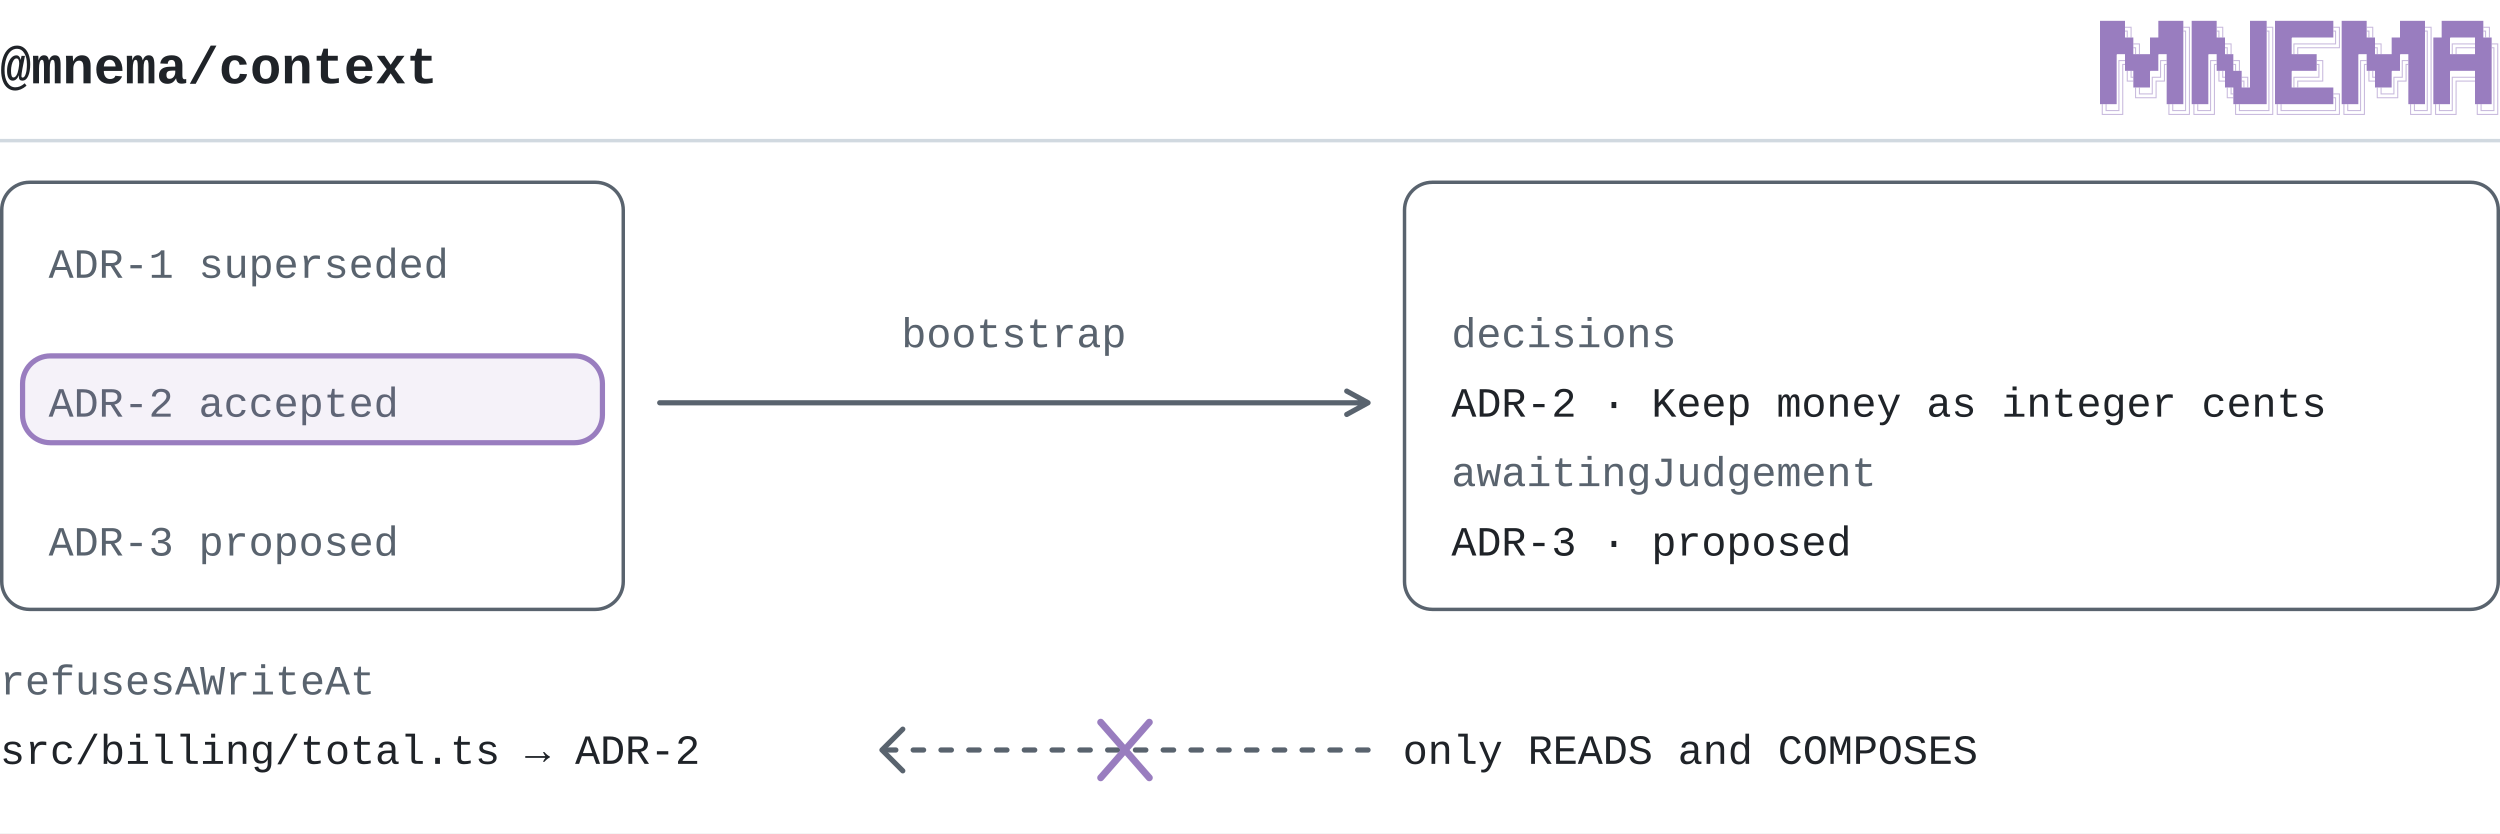
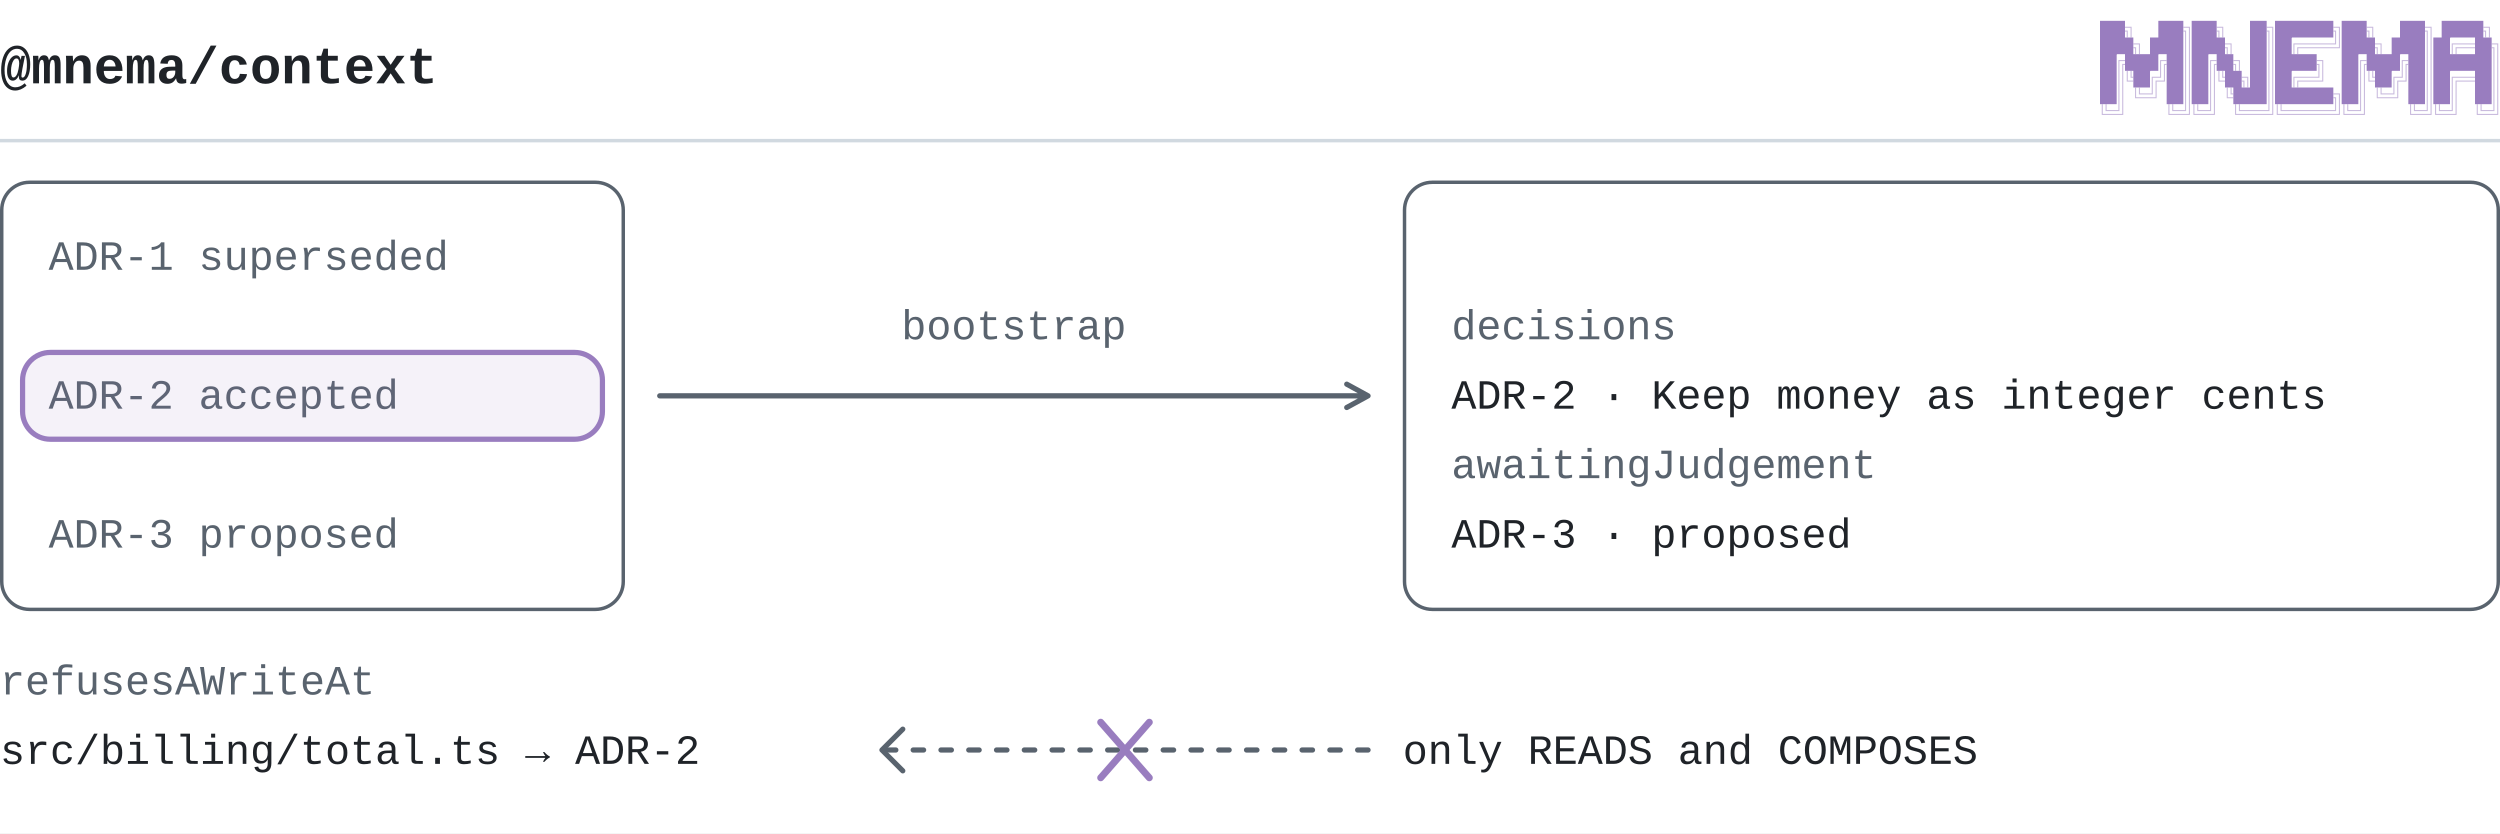
<svg xmlns="http://www.w3.org/2000/svg" width="100%" viewBox="0 0 720 240" role="img" aria-label="The mnema context layer: read-only derivations that turn the proven record into the context that guides an agent. Depends on @mnema/core.">
  <style>
.a{animation-duration:11s;animation-iteration-count:infinite;animation-timing-function:ease-in-out}
@keyframes k0{0%{opacity:0}1.82%{opacity:0}4.55%{opacity:1}90.91%{opacity:1}93.64%{opacity:0}100%{opacity:0}}
@keyframes k1{0%{opacity:0}4.55%{opacity:0}7.27%{opacity:1}90.91%{opacity:1}93.64%{opacity:0}100%{opacity:0}}
@keyframes k2{0%{opacity:0}7.27%{opacity:0}10%{opacity:1}90.91%{opacity:1}93.64%{opacity:0}100%{opacity:0}}
@keyframes k3{0%{opacity:0}23.64%{opacity:0}26.36%{opacity:1}90.91%{opacity:1}93.64%{opacity:0}100%{opacity:0}}
@keyframes k4{0%{opacity:0}18.18%{opacity:0}20.91%{opacity:1}90.91%{opacity:1}93.64%{opacity:0}100%{opacity:0}}
@keyframes k5{0%{opacity:0}18.18%{opacity:0}20.91%{opacity:1}90.91%{opacity:1}93.64%{opacity:0}100%{opacity:0}}
@keyframes k6{0%{opacity:0}21.82%{opacity:0}24.55%{opacity:1}90.91%{opacity:1}93.64%{opacity:0}100%{opacity:0}}
@keyframes k7{0%{opacity:0}27.27%{opacity:0}30%{opacity:1}90.91%{opacity:1}93.64%{opacity:0}100%{opacity:0}}
@keyframes k8{0%{opacity:0}41.82%{opacity:0}44.55%{opacity:1}90.91%{opacity:1}93.64%{opacity:0}100%{opacity:0}}
@keyframes k9{0%{opacity:0}45.45%{opacity:0}48.18%{opacity:1}90.91%{opacity:1}93.64%{opacity:0}100%{opacity:0}}
@keyframes k10{0%{opacity:0}60%{opacity:0}62.73%{opacity:1}90.91%{opacity:1}93.64%{opacity:0}100%{opacity:0}}
@keyframes k11{0%{opacity:0}67.27%{opacity:0}70%{opacity:1}90.91%{opacity:1}93.64%{opacity:0}100%{opacity:0}}
@keyframes k12{0%{opacity:0}81.82%{opacity:0}84.55%{opacity:1}90.91%{opacity:1}93.64%{opacity:0}100%{opacity:0}}
@keyframes k13{0%{opacity:0}85.45%{opacity:0}88.18%{opacity:1}90.91%{opacity:1}93.64%{opacity:0}100%{opacity:0}}
@media (prefers-reduced-motion: reduce){.a{animation:none!important}}
</style>
  <rect width="720" height="240" fill="#ffffff" />
  <text x="0" y="24" font-family="ui-monospace,SFMono-Regular,'SF Mono',Menlo,Consolas,'Liberation Mono',monospace" font-size="15" font-weight="600" fill="#1f2328">@mnema/context</text>
  <g transform="translate(604.8 6) scale(0.2)">
    <path data-of="blocks" fill="#997dbf" d="M0 0h12.5v24.5h-12.5zM12 0h12.5v24.5h-12.5zM24 0h12v24.5h-12zM84 0h12.5v24.5h-12.5zM96 0h12.5v24.5h-12.5zM108 0h12v24.5h-12zM132 0h12.5v24.5h-12.5zM144 0h12.5v24.5h-12.5zM156 0h12v24.5h-12zM216 0h12.5v24.5h-12.5zM228 0h12v24.5h-12zM252 0h12.5v24.5h-12.5zM264 0h12.5v24.5h-12.5zM276 0h12.5v24h-12.5zM288 0h12.5v24h-12.5zM300 0h12.5v24h-12.5zM312 0h12.5v24h-12.5zM324 0h12v24h-12zM348 0h12.5v24.5h-12.5zM360 0h12.5v24.5h-12.5zM372 0h12v24.5h-12zM432 0h12.5v24.5h-12.5zM444 0h12.5v24.5h-12.5zM456 0h12v24.5h-12zM492 0h12.5v24.5h-12.5zM504 0h12.5v24h-12.5zM516 0h12.5v24h-12.5zM528 0h12.5v24h-12.5zM540 0h12v24.5h-12zM0 24h12.5v24.5h-12.5zM12 24h12.5v24.5h-12.5zM24 24h12.5v24h-12.5zM36 24h12v24.5h-12zM72 24h12.5v24.5h-12.5zM84 24h12.5v24h-12.5zM96 24h12.5v24.5h-12.5zM108 24h12v24.5h-12zM132 24h12.5v24.5h-12.5zM144 24h12.5v24.5h-12.5zM156 24h12.5v24h-12.5zM168 24h12v24.5h-12zM216 24h12.5v24.5h-12.5zM228 24h12v24.5h-12zM252 24h12.5v24.5h-12.5zM264 24h12v24.5h-12zM348 24h12.5v24.5h-12.5zM360 24h12.5v24.5h-12.5zM372 24h12.5v24h-12.5zM384 24h12v24.5h-12zM420 24h12.5v24.5h-12.5zM432 24h12.5v24h-12.5zM444 24h12.5v24.5h-12.5zM456 24h12v24.5h-12zM480 24h12.5v24.5h-12.5zM492 24h12v24.5h-12zM540 24h12.5v24.5h-12.5zM552 24h12v24.5h-12zM0 48h12.5v24.5h-12.5zM12 48h12v24.5h-12zM36 48h12.5v24h-12.5zM48 48h12.5v24.5h-12.5zM60 48h12.5v24.5h-12.5zM72 48h12v24h-12zM96 48h12.5v24.5h-12.5zM108 48h12v24.5h-12zM132 48h12.5v24.5h-12.5zM144 48h12v24.5h-12zM168 48h12.5v24h-12.5zM180 48h12v24.5h-12zM216 48h12.5v24.5h-12.5zM228 48h12v24.5h-12zM252 48h12.5v24.5h-12.5zM264 48h12.5v24.5h-12.5zM276 48h12.5v24h-12.5zM288 48h12.5v24h-12.5zM300 48h12v24h-12zM348 48h12.5v24.5h-12.5zM360 48h12v24.5h-12zM384 48h12.5v24h-12.5zM396 48h12.5v24.5h-12.5zM408 48h12.5v24.5h-12.5zM420 48h12v24h-12zM444 48h12.5v24.5h-12.5zM456 48h12v24.5h-12zM480 48h12.5v24.5h-12.5zM492 48h12.5v24.5h-12.5zM504 48h12.5v24h-12.5zM516 48h12.5v24h-12.5zM528 48h12.5v24h-12.5zM540 48h12.5v24.5h-12.5zM552 48h12v24.5h-12zM0 72h12.5v24.5h-12.5zM12 72h12v24.5h-12zM48 72h12.5v24h-12.5zM60 72h12v24h-12zM96 72h12.5v24.5h-12.5zM108 72h12v24.5h-12zM132 72h12.5v24.5h-12.5zM144 72h12v24.5h-12zM180 72h12.5v24h-12.5zM192 72h12v24.5h-12zM216 72h12.5v24.5h-12.5zM228 72h12v24.5h-12zM252 72h12.5v24.5h-12.5zM264 72h12v24.5h-12zM348 72h12.5v24.5h-12.5zM360 72h12v24.5h-12zM396 72h12.5v24h-12.5zM408 72h12v24h-12zM444 72h12.5v24.5h-12.5zM456 72h12v24.5h-12zM480 72h12.5v24.5h-12.5zM492 72h12v24.5h-12zM540 72h12.5v24.5h-12.5zM552 72h12v24.5h-12zM0 96h12.5v24h-12.5zM12 96h12v24h-12zM96 96h12.5v24h-12.5zM108 96h12v24h-12zM132 96h12.5v24h-12.5zM144 96h12v24h-12zM192 96h12.5v24h-12.5zM204 96h12.5v24h-12.5zM216 96h12.5v24h-12.5zM228 96h12v24h-12zM252 96h12.5v24h-12.5zM264 96h12.5v24h-12.5zM276 96h12.5v24h-12.5zM288 96h12.5v24h-12.5zM300 96h12.5v24h-12.5zM312 96h12.5v24h-12.5zM324 96h12v24h-12zM348 96h12.5v24h-12.5zM360 96h12v24h-12zM444 96h12.5v24h-12.5zM456 96h12v24h-12zM480 96h12.5v24h-12.5zM492 96h12v24h-12zM540 96h12.5v24h-12.5zM552 96h12v24h-12z" />
    <path data-of="lines" fill="none" stroke="#997dbf" stroke-opacity="0.55" stroke-width="1.5" stroke-linejoin="miter" d="M36 9.25L44.75 9.25L44.75 24M36 14.75L39.25 14.75L39.25 24M120 9.25L128.75 9.25L128.75 24M120 14.75L123.25 14.75L123.25 24M168 9.25L176.75 9.25L176.75 24M168 14.75L171.25 14.75L171.25 24M240 9.25L248.75 9.25L248.75 24M240 14.75L243.25 14.75L243.25 24M336 9.25L344.75 9.25L344.75 24M336 14.75L339.25 14.75L339.25 24M384 9.25L392.75 9.25L392.75 24M384 14.75L387.25 14.75L387.25 24M468 9.25L476.75 9.25L476.75 24M468 14.75L471.25 14.75L471.25 24M552 9.25L560.75 9.25L560.75 24M552 14.75L555.25 14.75L555.25 24M48 33.25L56.75 33.25L56.75 48M48 38.75L51.25 38.75L51.25 48M123.25 24L123.25 48M128.75 24L128.75 48M180 33.25L188.75 33.25L188.75 48M180 38.75L183.25 38.75L183.25 48M243.25 24L243.25 48M248.75 24L248.75 48M288 33.25L279.25 33.25L279.25 48M288 38.75L284.75 38.75L284.75 48M288 33.25L300 33.25M288 38.75L300 38.75M300 33.25L312 33.25M300 38.75L312 38.75M312 33.25L324 33.25M312 38.75L324 38.75M324 33.25L336 33.25M324 38.75L336 38.75M344.75 24L344.75 38.75L336 38.75M339.25 24L339.25 33.25L336 33.25M396 33.25L404.75 33.25L404.75 48M396 38.75L399.25 38.75L399.25 48M471.25 24L471.25 48M476.75 24L476.75 48M516 33.25L507.25 33.25L507.25 48M516 38.75L512.75 38.75L512.75 48M516 33.25L528 33.25M516 38.75L528 38.75M528 33.25L540 33.25M528 38.75L540 38.75M564 33.25L572.75 33.25L572.75 48M564 38.75L567.25 38.75L567.25 48M36 57.25L27.25 57.25L27.25 72M36 62.75L32.75 62.75L32.75 72M96 57.25L87.25 57.25L87.25 72M96 62.75L92.75 62.75L92.75 72M123.25 48L123.25 72M128.75 48L128.75 72M168 57.25L159.25 57.25L159.25 72M168 62.75L164.75 62.75L164.75 72M192 57.25L200.75 57.25L200.75 72M192 62.75L195.25 62.75L195.25 72M243.25 48L243.25 72M248.75 48L248.75 72M312 57.25L320.75 57.25L320.75 72M312 62.75L315.25 62.75L315.25 72M384 57.25L375.25 57.25L375.25 72M384 62.75L380.75 62.75L380.75 72M444 57.25L435.25 57.25L435.25 72M444 62.75L440.75 62.75L440.75 72M471.25 48L471.25 72M476.75 48L476.75 72M567.25 48L567.25 72M572.75 48L572.75 72M27.25 72L27.25 96M32.75 72L32.75 96M39.25 72L39.25 86.75L48 86.75M44.75 72L44.75 81.25L48 81.25M84 81.25L75.25 81.25L75.25 96M84 86.75L80.75 86.75L80.75 96M92.75 72L92.75 86.75L84 86.75M87.25 72L87.25 81.25L84 81.25M123.25 72L123.25 96M128.75 72L128.75 96M159.25 72L159.25 96M164.75 72L164.75 96M171.25 72L171.25 86.75L180 86.75M176.75 72L176.75 81.25L180 81.25M204 81.25L212.75 81.25L212.75 96M204 86.75L207.25 86.75L207.25 96M243.25 72L243.25 96M248.75 72L248.75 96M288 81.25L279.25 81.25L279.25 96M288 86.75L284.75 86.75L284.75 96M288 81.25L300 81.25M288 86.75L300 86.75M300 81.25L312 81.25M300 86.75L312 86.75M320.75 72L320.75 86.75L312 86.75M315.25 72L315.25 81.25L312 81.25M375.25 72L375.25 96M380.75 72L380.75 96M387.25 72L387.25 86.75L396 86.75M392.75 72L392.75 81.25L396 81.25M432 81.25L423.25 81.25L423.25 96M432 86.75L428.75 86.75L428.75 96M440.75 72L440.75 86.75L432 86.75M435.25 72L435.25 81.25L432 81.25M471.25 72L471.25 96M476.75 72L476.75 96M516 81.25L507.25 81.25L507.25 96M516 86.75L512.75 86.75L512.75 96M516 81.25L528 81.25M516 86.75L528 86.75M528 81.25L540 81.25M528 86.75L540 86.75M567.25 72L567.25 96M572.75 72L572.75 96M27.25 96L27.25 120M32.75 96L32.75 120M51.25 96L51.25 110.75L60 110.75M56.75 96L56.75 105.25L60 105.25M60 105.25L72 105.25M60 110.75L72 110.75M80.75 96L80.75 110.75L72 110.75M75.25 96L75.25 105.25L72 105.25M123.25 96L123.25 120M128.75 96L128.75 120M159.25 96L159.25 120M164.75 96L164.75 120M183.25 96L183.25 110.75L192 110.75M188.75 96L188.75 105.25L192 105.25M243.25 96L243.25 120M248.75 96L248.75 120M336 105.25L344.75 105.25L344.75 120M336 110.75L339.25 110.75L339.25 120M375.25 96L375.25 120M380.75 96L380.75 120M399.25 96L399.25 110.75L408 110.75M404.75 96L404.75 105.25L408 105.25M408 105.25L420 105.25M408 110.75L420 110.75M428.75 96L428.75 110.75L420 110.75M423.25 96L423.25 105.25L420 105.25M471.25 96L471.25 120M476.75 96L476.75 120M507.25 96L507.25 120M512.75 96L512.75 120M567.25 96L567.25 120M572.75 96L572.75 120M3.25 120L3.25 134.75L12 134.75M8.75 120L8.75 129.25L12 129.25M12 129.25L24 129.25M12 134.75L24 134.75M32.75 120L32.75 134.75L24 134.75M27.25 120L27.25 129.25L24 129.25M99.25 120L99.25 134.75L108 134.75M104.75 120L104.75 129.25L108 129.25M108 129.25L120 129.25M108 134.75L120 134.75M128.75 120L128.75 134.75L120 134.75M123.25 120L123.25 129.25L120 129.25M135.25 120L135.25 134.75L144 134.75M140.75 120L140.75 129.25L144 129.25M144 129.25L156 129.25M144 134.75L156 134.75M164.75 120L164.75 134.75L156 134.75M159.25 120L159.25 129.25L156 129.25M195.25 120L195.25 134.75L204 134.75M200.75 120L200.75 129.25L204 129.25M204 129.25L216 129.25M204 134.75L216 134.75M216 129.25L228 129.25M216 134.75L228 134.75M228 129.25L240 129.25M228 134.75L240 134.75M248.75 120L248.75 134.75L240 134.75M243.25 120L243.25 129.25L240 129.25M255.25 120L255.25 134.75L264 134.75M260.75 120L260.75 129.25L264 129.25M264 129.25L276 129.25M264 134.75L276 134.75M276 129.25L288 129.25M276 134.75L288 134.75M288 129.25L300 129.25M288 134.75L300 134.75M300 129.25L312 129.25M300 134.75L312 134.75M312 129.25L324 129.25M312 134.75L324 134.75M324 129.25L336 129.25M324 134.75L336 134.75M344.75 120L344.75 134.75L336 134.75M339.25 120L339.25 129.25L336 129.25M351.25 120L351.25 134.75L360 134.75M356.75 120L356.75 129.25L360 129.25M360 129.25L372 129.25M360 134.75L372 134.75M380.75 120L380.75 134.75L372 134.75M375.25 120L375.25 129.25L372 129.25M447.25 120L447.25 134.75L456 134.75M452.75 120L452.75 129.25L456 129.25M456 129.25L468 129.25M456 134.75L468 134.75M476.75 120L476.75 134.75L468 134.75M471.25 120L471.25 129.25L468 129.25M483.25 120L483.25 134.75L492 134.75M488.75 120L488.75 129.25L492 129.25M492 129.25L504 129.25M492 134.75L504 134.75M512.75 120L512.75 134.75L504 134.75M507.25 120L507.25 129.25L504 129.25M543.25 120L543.25 134.75L552 134.75M548.75 120L548.75 129.25L552 129.25M552 129.25L564 129.25M552 134.75L564 134.75M572.75 120L572.75 134.75L564 134.75M567.25 120L567.25 129.25L564 129.25" />
  </g>
  <path d="M0 40.5H720" stroke="#d1d9e0" />
  <rect x="0.5" y="52.5" width="179" height="123" rx="8" fill="none" stroke="#59636e" />
-   <text class="a" style="animation-name:k0" x="14" y="80" font-family="ui-monospace,SFMono-Regular,'SF Mono',Menlo,Consolas,'Liberation Mono',monospace" font-size="12" fill="#59636e">ADR-1 superseded</text>
-   <text class="a" style="animation-name:k1" x="14" y="120" font-family="ui-monospace,SFMono-Regular,'SF Mono',Menlo,Consolas,'Liberation Mono',monospace" font-size="12" fill="#59636e">ADR-2 accepted</text>
-   <text class="a" style="animation-name:k2" x="14" y="160" font-family="ui-monospace,SFMono-Regular,'SF Mono',Menlo,Consolas,'Liberation Mono',monospace" font-size="12" fill="#59636e">ADR-3 proposed</text>
-   <rect class="a" style="animation-name:k3" x="6.5" y="102.5" width="167" height="25" rx="8" fill="#997dbf" fill-opacity="0.1" stroke="#997dbf" stroke-width="1.5" />
-   <path class="a" style="animation-name:k4" d="M190 116L394 116M387.86 112.64L394 116L387.86 119.36" fill="none" stroke="#59636e" stroke-width="1.5" stroke-linecap="round" stroke-linejoin="round" />
-   <text class="a" style="animation-name:k5" x="292" y="100" font-family="ui-monospace,SFMono-Regular,'SF Mono',Menlo,Consolas,'Liberation Mono',monospace" font-size="12" fill="#59636e" text-anchor="middle">bootstrap</text>
+   <text class="a" style="animation-name:k0" x="14" y="77.7" font-family="ui-monospace,SFMono-Regular,'SF Mono',Menlo,Consolas,'Liberation Mono',monospace" font-size="12" fill="#59636e">ADR-1 superseded</text>
+   <text class="a" style="animation-name:k1" x="14" y="117.7" font-family="ui-monospace,SFMono-Regular,'SF Mono',Menlo,Consolas,'Liberation Mono',monospace" font-size="12" fill="#59636e">ADR-2 accepted</text>
+   <text class="a" style="animation-name:k2" x="14" y="157.7" font-family="ui-monospace,SFMono-Regular,'SF Mono',Menlo,Consolas,'Liberation Mono',monospace" font-size="12" fill="#59636e">ADR-3 proposed</text>
+   <rect class="a" style="animation-name:k3" x="6.5" y="101.5" width="167" height="25" rx="8" fill="#997dbf" fill-opacity="0.1" stroke="#997dbf" stroke-width="1.5" />
+   <path class="a" style="animation-name:k4" d="M190 114L394 114M387.86 110.64L394 114L387.86 117.36" fill="none" stroke="#59636e" stroke-width="1.5" stroke-linecap="round" stroke-linejoin="round" />
+   <text class="a" style="animation-name:k5" x="292" y="97.7" font-family="ui-monospace,SFMono-Regular,'SF Mono',Menlo,Consolas,'Liberation Mono',monospace" font-size="12" fill="#59636e" text-anchor="middle">bootstrap</text>
  <rect x="404.5" y="52.5" width="315" height="123" rx="8" fill="none" stroke="#59636e" />
-   <text class="a" style="animation-name:k6" x="418" y="100" font-family="ui-monospace,SFMono-Regular,'SF Mono',Menlo,Consolas,'Liberation Mono',monospace" font-size="12" fill="#59636e">decisions</text>
-   <text class="a" style="animation-name:k7" x="418" y="120" font-family="ui-monospace,SFMono-Regular,'SF Mono',Menlo,Consolas,'Liberation Mono',monospace" font-size="12" fill="#1f2328">ADR-2 · Keep money as integer cents</text>
-   <text class="a" style="animation-name:k8" x="418" y="140" font-family="ui-monospace,SFMono-Regular,'SF Mono',Menlo,Consolas,'Liberation Mono',monospace" font-size="12" fill="#59636e">awaitingJudgement</text>
-   <text class="a" style="animation-name:k9" x="418" y="160" font-family="ui-monospace,SFMono-Regular,'SF Mono',Menlo,Consolas,'Liberation Mono',monospace" font-size="12" fill="#1f2328">ADR-3 · proposed</text>
+   <text class="a" style="animation-name:k6" x="418" y="97.7" font-family="ui-monospace,SFMono-Regular,'SF Mono',Menlo,Consolas,'Liberation Mono',monospace" font-size="12" fill="#59636e">decisions</text>
+   <text class="a" style="animation-name:k7" x="418" y="117.7" font-family="ui-monospace,SFMono-Regular,'SF Mono',Menlo,Consolas,'Liberation Mono',monospace" font-size="12" fill="#1f2328">ADR-2 · Keep money as integer cents</text>
+   <text class="a" style="animation-name:k8" x="418" y="137.7" font-family="ui-monospace,SFMono-Regular,'SF Mono',Menlo,Consolas,'Liberation Mono',monospace" font-size="12" fill="#59636e">awaitingJudgement</text>
+   <text class="a" style="animation-name:k9" x="418" y="157.7" font-family="ui-monospace,SFMono-Regular,'SF Mono',Menlo,Consolas,'Liberation Mono',monospace" font-size="12" fill="#1f2328">ADR-3 · proposed</text>
  <text class="a" style="animation-name:k10" x="0" y="200" font-family="ui-monospace,SFMono-Regular,'SF Mono',Menlo,Consolas,'Liberation Mono',monospace" font-size="12" fill="#59636e">refusesAWriteAt</text>
  <text class="a" style="animation-name:k11" x="0" y="220" font-family="ui-monospace,SFMono-Regular,'SF Mono',Menlo,Consolas,'Liberation Mono',monospace" font-size="12" fill="#1f2328">src/billing/total.ts → ADR-2</text>
  <g class="a" style="animation-name:k12">
    <path d="M394 216H254" stroke="#59636e" stroke-width="1.5" stroke-dasharray="3 5" stroke-linecap="round" />
    <path d="M260 210L254 216L260 222" fill="none" stroke="#59636e" stroke-width="1.5" stroke-linecap="round" stroke-linejoin="round" />
    <path d="M317 208L331 224M331 208L317 224" stroke="#997dbf" stroke-width="2" stroke-linecap="round" />
  </g>
  <text class="a" style="animation-name:k13" x="404" y="220" font-family="ui-monospace,SFMono-Regular,'SF Mono',Menlo,Consolas,'Liberation Mono',monospace" font-size="12" fill="#1f2328">only READS and COMPOSES</text>
</svg>
